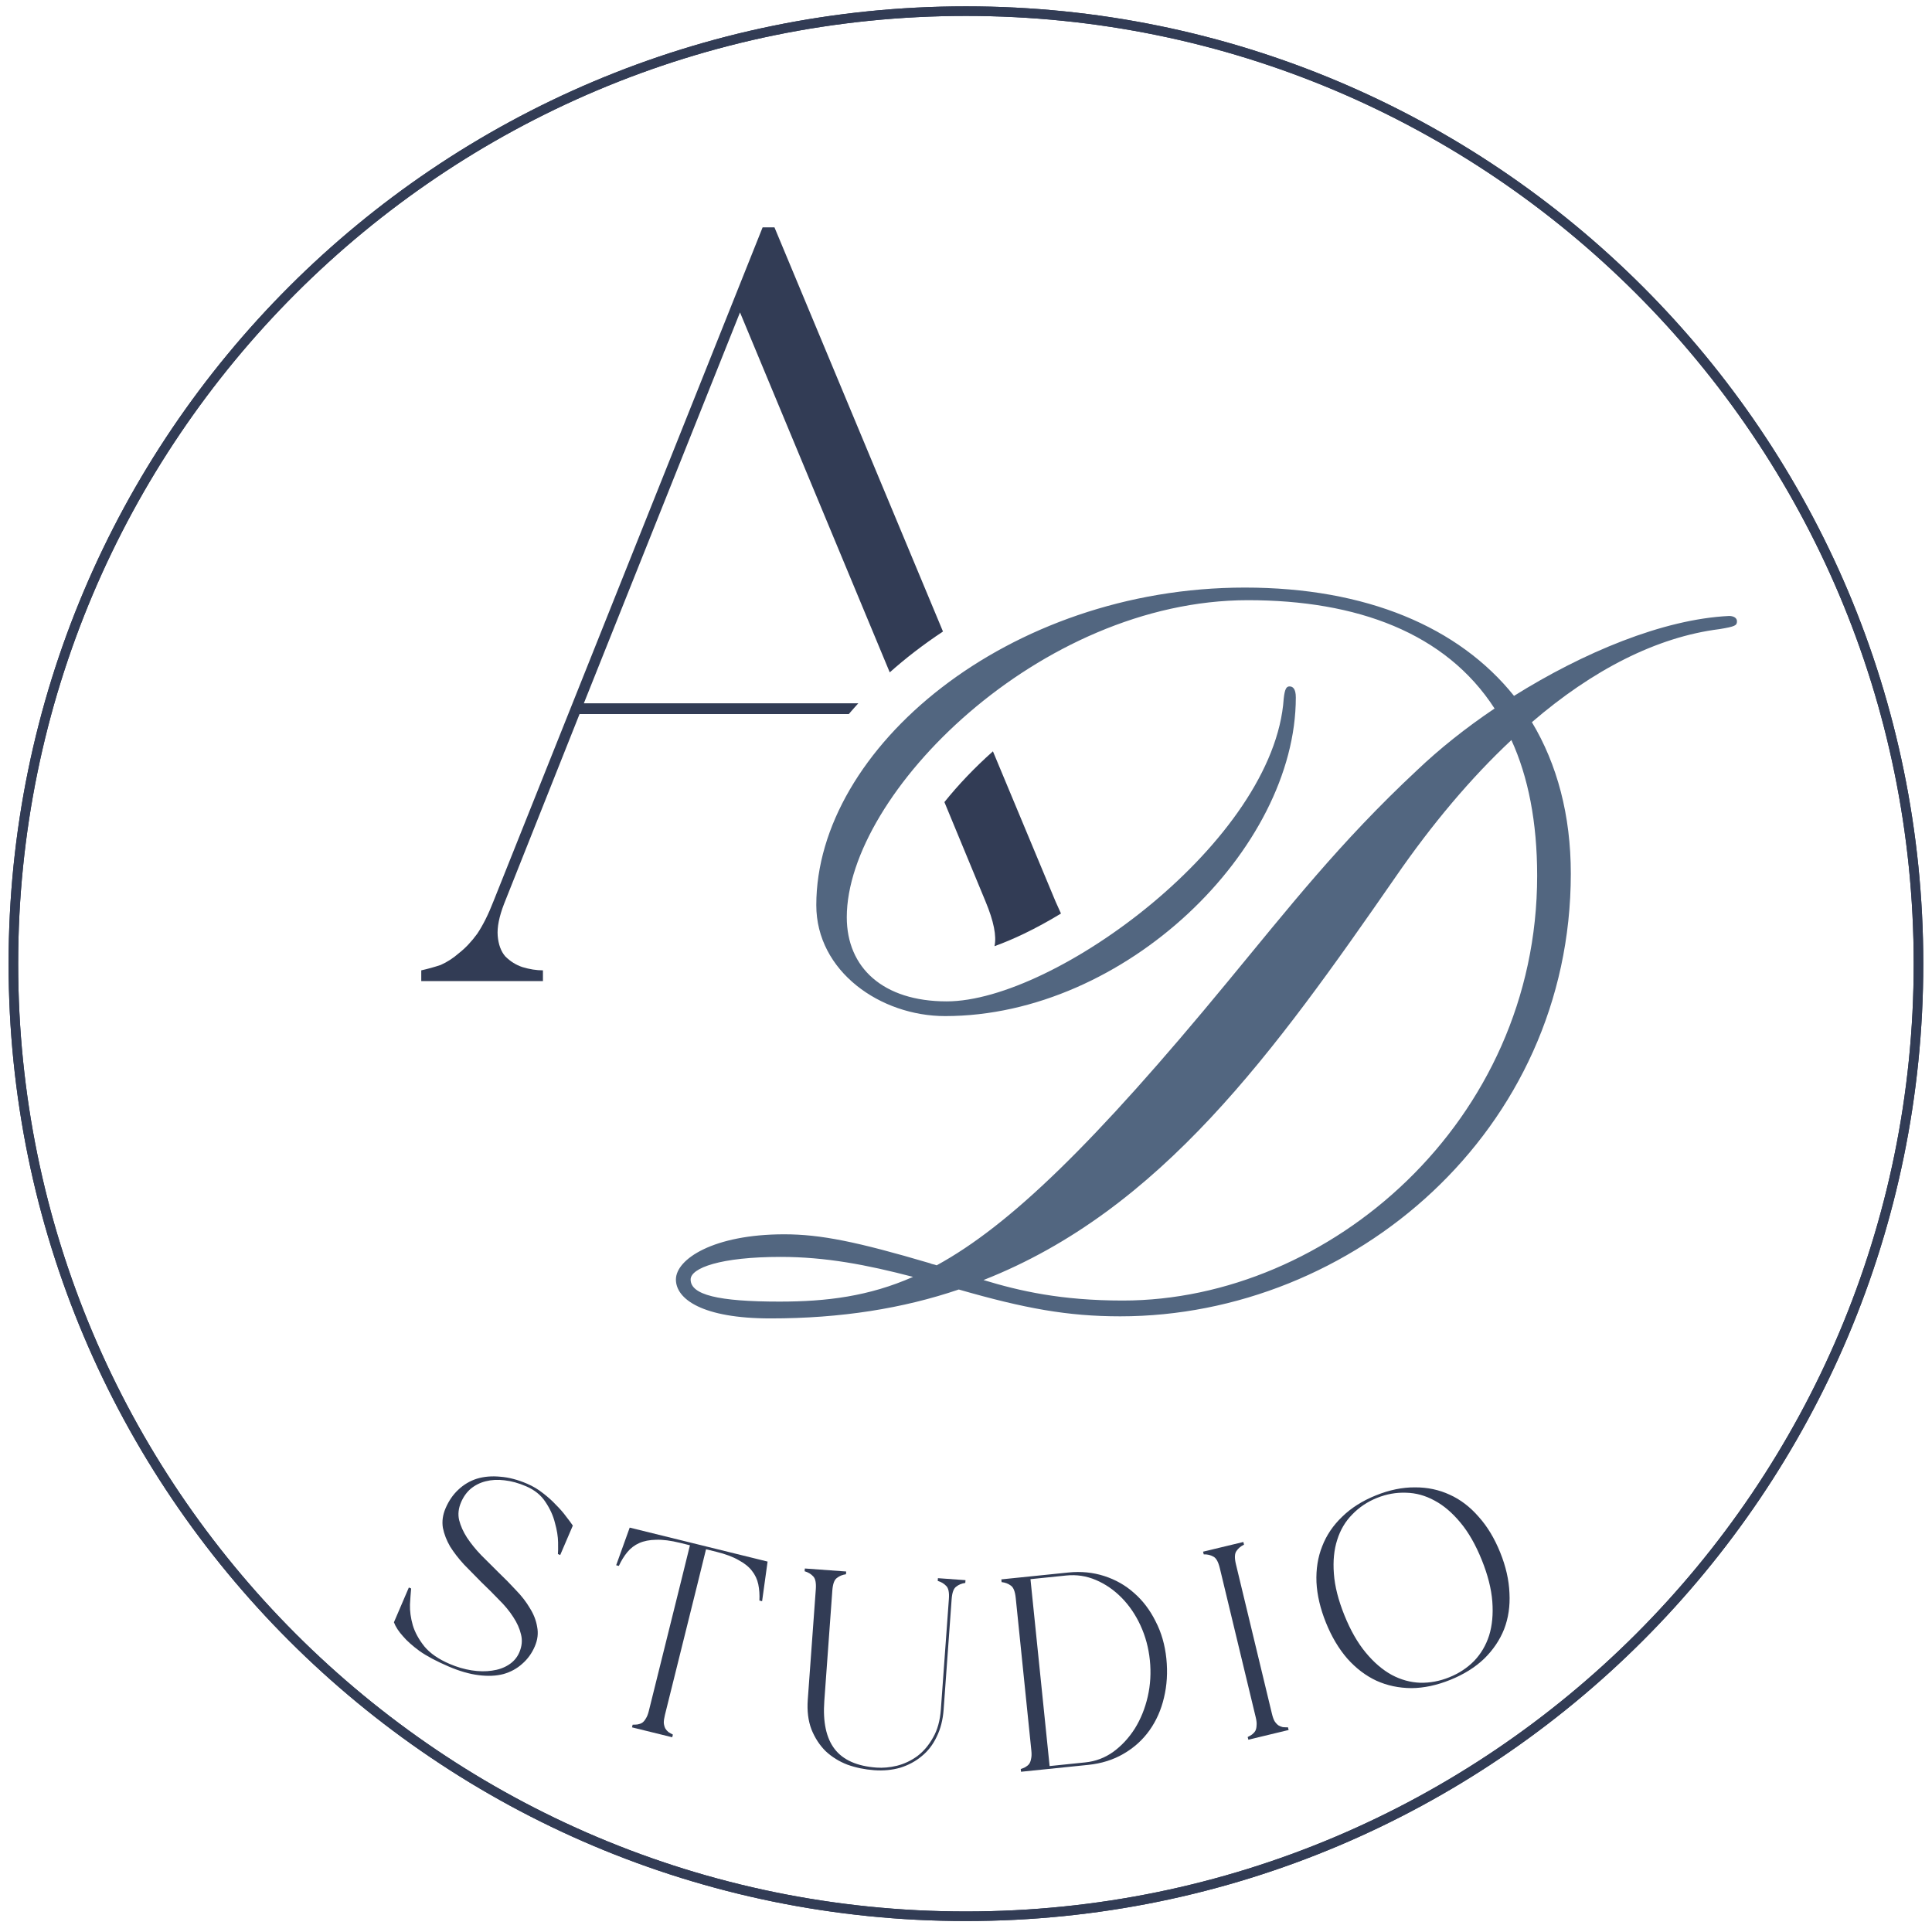
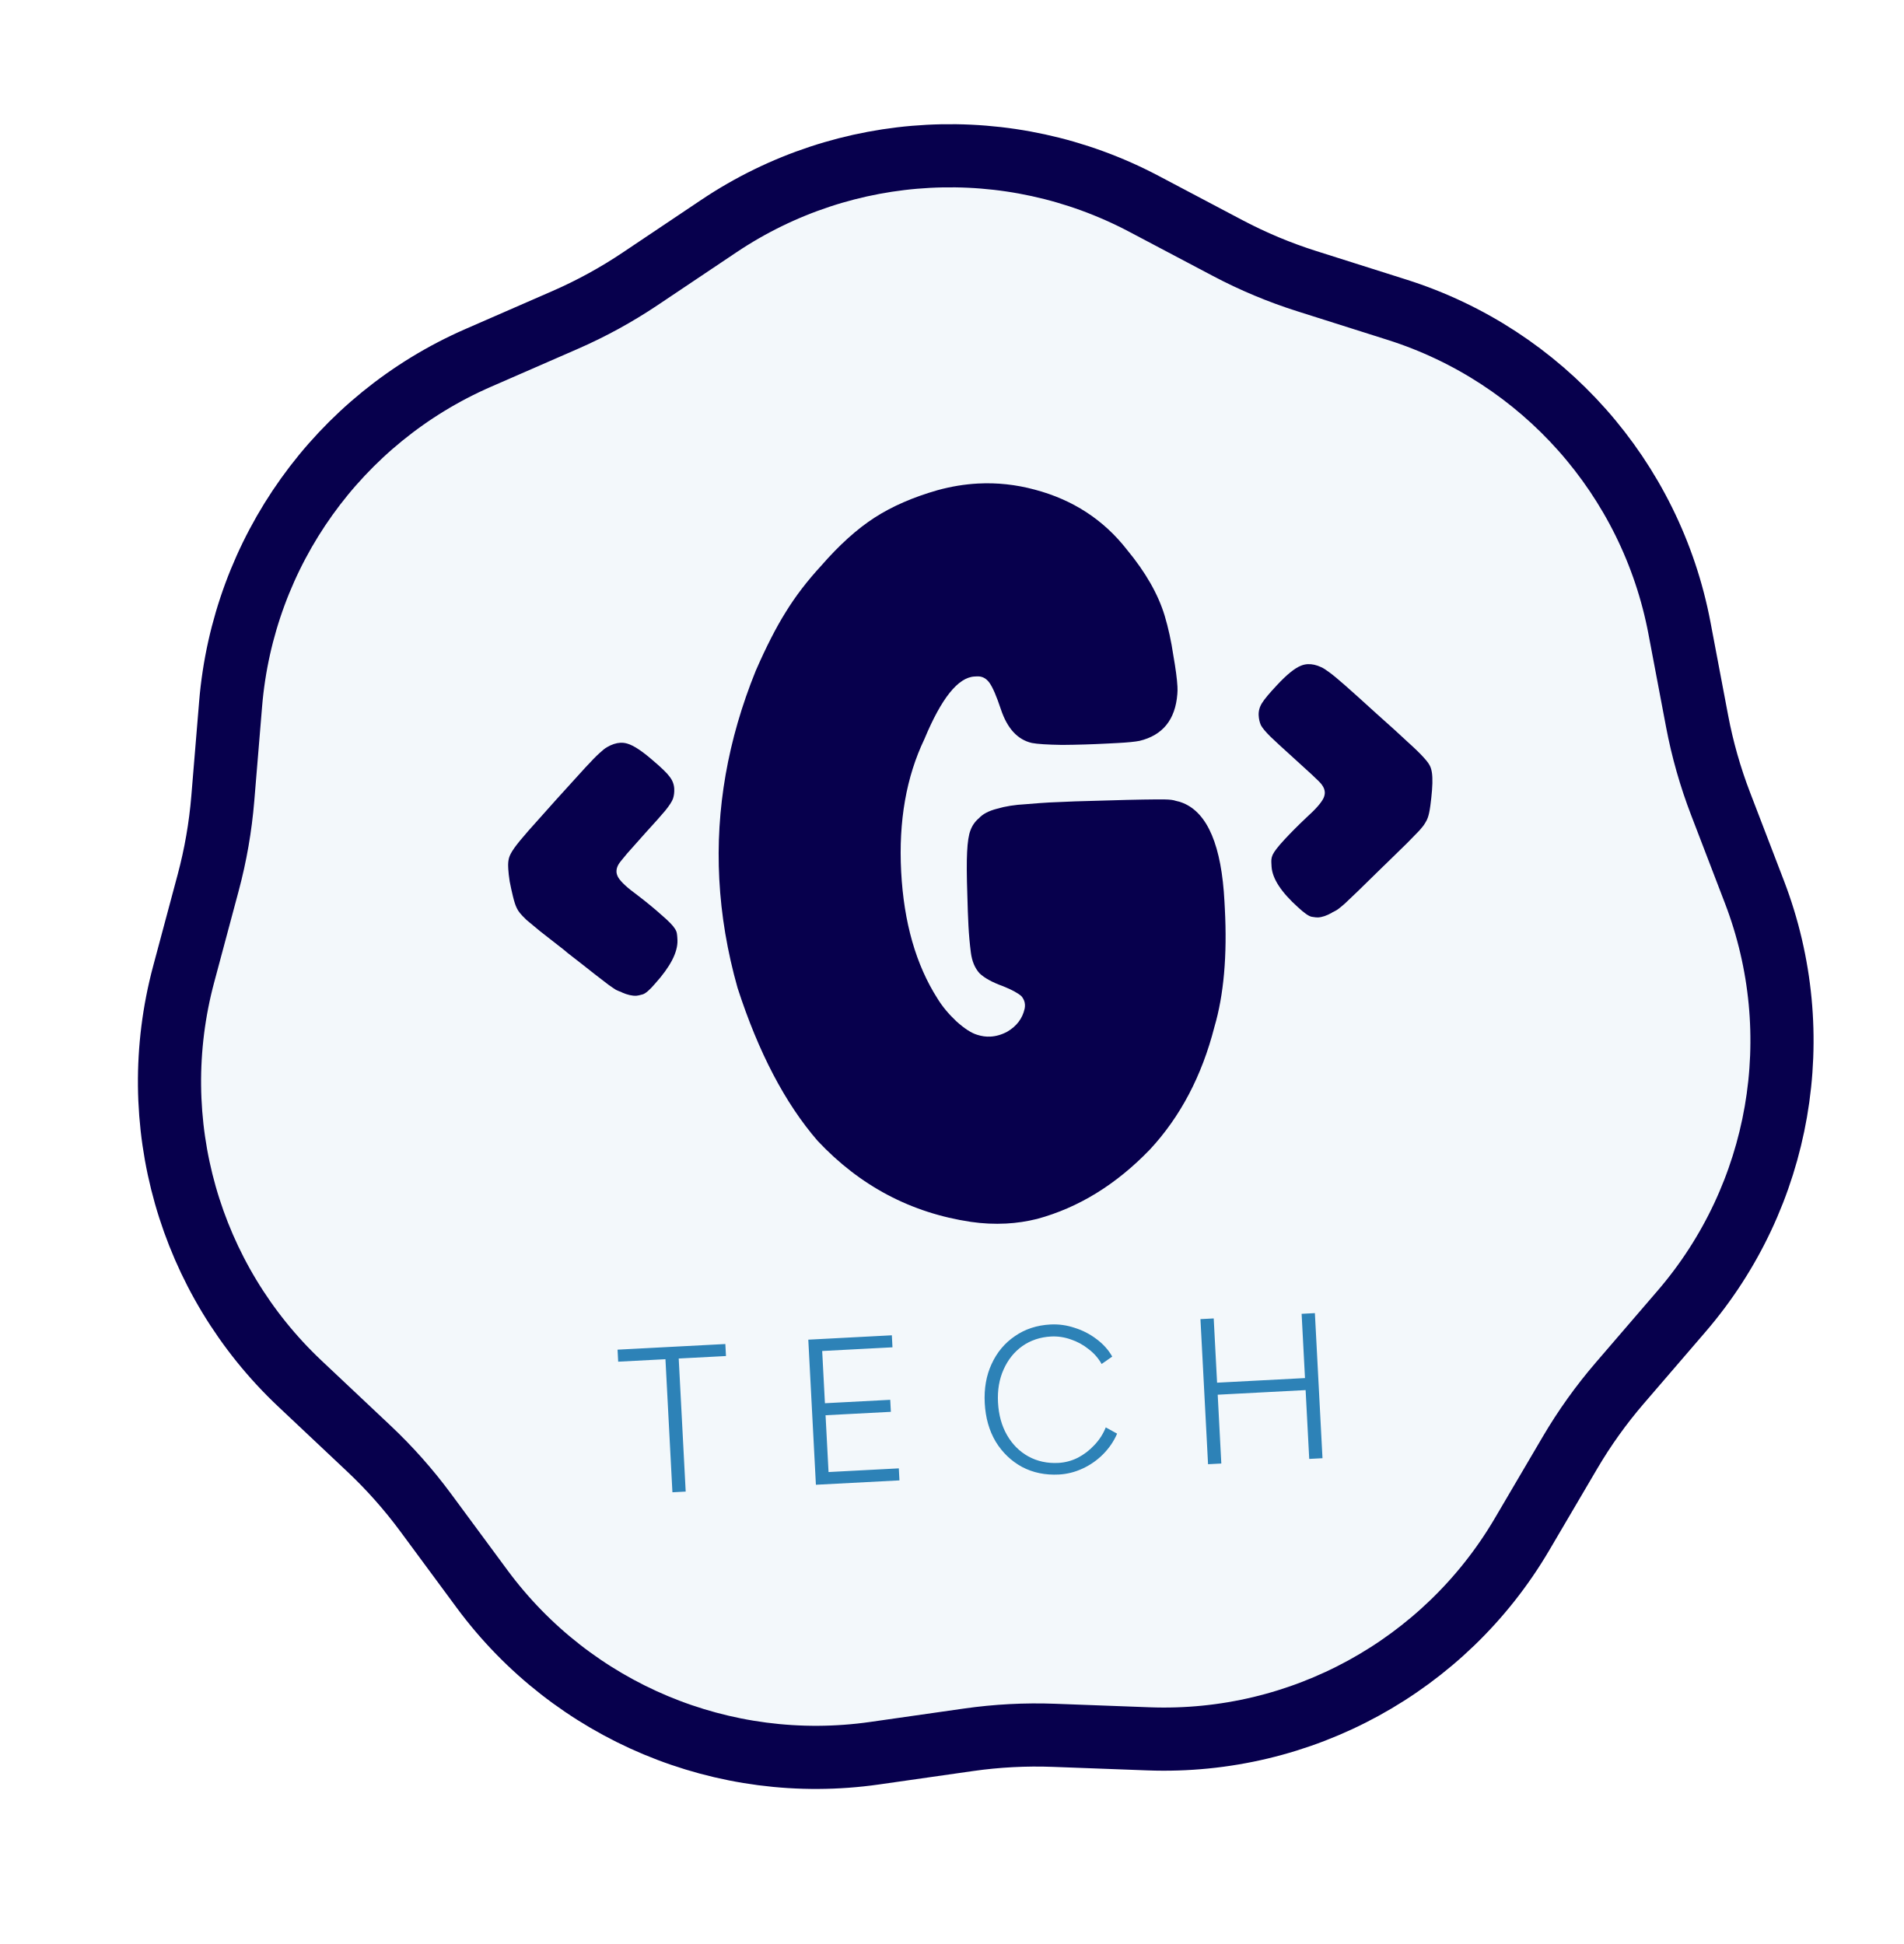
- <svg xmlns="http://www.w3.org/2000/svg" width="119" height="119" viewBox="0 0 119 119" fill="none">
-   <path fill-rule="evenodd" clip-rule="evenodd" d="M25.947 59.768C26.345 59.68 26.743 59.569 27.141 59.437C27.539 59.26 27.915 59.016 28.269 58.707C28.667 58.397 29.042 57.999 29.396 57.513C29.75 56.982 30.082 56.319 30.391 55.523L46.973 14.003H47.702L58.082 38.898C57.47 39.303 56.879 39.726 56.31 40.164C55.791 40.565 55.288 40.982 54.803 41.414L45.58 19.243L35.962 43.319H52.867C52.667 43.538 52.471 43.759 52.281 43.982H35.697L31.054 55.656C30.745 56.452 30.612 57.115 30.656 57.646C30.701 58.176 30.855 58.596 31.121 58.906C31.43 59.215 31.784 59.437 32.182 59.569C32.624 59.702 33.044 59.768 33.442 59.768V60.431H25.947V59.768ZM61.159 46.278L65.014 55.523C65.13 55.786 65.243 56.035 65.35 56.269C64.586 56.734 63.826 57.148 63.088 57.504C62.436 57.818 61.822 58.075 61.255 58.28C61.393 57.657 61.209 56.738 60.702 55.523L58.17 49.404C59.025 48.34 60.028 47.283 61.159 46.278Z" fill="#323C55" />
-   <path d="M47.461 81.207C43.251 81.207 41.632 80.009 41.632 78.811C41.632 77.548 43.964 76.026 48.303 76.026C50.538 76.026 52.773 76.479 57.274 77.807C57.404 77.872 57.533 77.872 57.695 77.936C62.197 75.475 67.411 70.423 75.605 60.48C79.329 55.979 82.503 51.898 87.296 47.429C88.656 46.133 90.276 44.838 92.057 43.64C89.045 38.976 83.572 36.968 76.868 36.968C64.011 36.968 52.157 48.919 52.157 56.497C52.157 59.606 54.392 61.679 58.311 61.679C64.982 61.679 78.487 51.769 79.07 43.024C79.135 42.441 79.232 42.279 79.426 42.279C79.621 42.279 79.815 42.409 79.815 42.959C79.815 52.287 69.322 62.585 58.214 62.585C54.23 62.585 50.279 59.833 50.279 55.752C50.279 46.101 62.068 36.191 76.674 36.191C84.155 36.191 89.855 38.62 93.255 42.862C97.498 40.207 102.42 38.134 106.501 37.94C106.793 37.94 106.987 38.069 106.987 38.264C106.987 38.523 106.89 38.587 105.918 38.749C102.032 39.235 98.081 41.275 94.356 44.482C95.911 47.072 96.753 50.214 96.753 53.809C96.753 69.678 83.313 81.078 68.998 81.078C65.76 81.078 63.104 80.592 59.056 79.426C55.623 80.592 51.801 81.207 47.461 81.207ZM69.16 80.106C81.855 80.106 94.68 69.095 94.68 53.938C94.68 50.635 94.13 47.85 93.093 45.583C90.6 47.914 88.203 50.764 85.968 54.003C78.487 64.788 71.524 74.536 60.578 78.843C62.812 79.523 65.371 80.106 69.16 80.106ZM48.012 80.171C50.927 80.171 53.518 79.847 56.238 78.649C53.388 77.904 50.862 77.418 48.077 77.418C44.385 77.418 42.539 78.098 42.539 78.811C42.539 79.75 44.223 80.171 48.012 80.171Z" fill="#526680" />
-   <circle cx="59.496" cy="59.358" r="58.672" stroke="#323C55" stroke-width="0.59" />
-   <circle cx="59.496" cy="59.358" r="58.672" stroke="#323C55" stroke-width="0.59" />
-   <path d="M27.632 102.646C26.882 102.324 26.284 102.006 25.838 101.691C25.398 101.366 25.063 101.068 24.833 100.797C24.556 100.493 24.367 100.202 24.264 99.923L25.183 97.781L25.324 97.841C25.299 98.102 25.275 98.431 25.252 98.829C25.24 99.231 25.298 99.657 25.426 100.107C25.558 100.546 25.797 100.982 26.142 101.414C26.492 101.836 27.011 102.195 27.7 102.49C28.148 102.682 28.598 102.813 29.049 102.884C29.5 102.954 29.917 102.96 30.3 102.902C30.694 102.849 31.035 102.73 31.324 102.545C31.628 102.355 31.849 102.098 31.988 101.775C32.149 101.399 32.183 101.031 32.091 100.671C32.009 100.315 31.849 99.956 31.609 99.594C31.38 99.236 31.087 98.882 30.731 98.532C30.39 98.175 30.032 97.818 29.655 97.459C29.293 97.094 28.936 96.731 28.585 96.37C28.248 96.003 27.963 95.634 27.727 95.261C27.507 94.883 27.358 94.498 27.279 94.106C27.215 93.708 27.27 93.306 27.445 92.899C27.642 92.441 27.904 92.059 28.232 91.755C28.564 91.441 28.945 91.216 29.374 91.079C29.814 90.947 30.294 90.906 30.815 90.957C31.341 90.997 31.891 91.141 32.464 91.387C32.829 91.543 33.158 91.74 33.452 91.977C33.749 92.204 34.012 92.44 34.24 92.686C34.483 92.926 34.69 93.163 34.861 93.397C35.037 93.62 35.177 93.81 35.283 93.967L34.505 95.781L34.364 95.72C34.377 95.603 34.381 95.364 34.375 95.003C34.37 94.642 34.306 94.245 34.184 93.81C34.077 93.369 33.884 92.94 33.605 92.525C33.332 92.098 32.929 91.771 32.397 91.543C31.938 91.346 31.497 91.225 31.072 91.178C30.663 91.126 30.277 91.146 29.917 91.238C29.571 91.324 29.265 91.477 28.998 91.696C28.747 91.909 28.547 92.187 28.399 92.531C28.238 92.906 28.198 93.272 28.28 93.628C28.372 93.989 28.533 94.348 28.762 94.705C29.002 95.067 29.292 95.427 29.633 95.783C29.989 96.133 30.348 96.491 30.71 96.856C31.087 97.215 31.443 97.578 31.78 97.945C32.131 98.305 32.417 98.675 32.637 99.053C32.872 99.426 33.022 99.811 33.086 100.209C33.164 100.601 33.117 101 32.942 101.406C32.759 101.834 32.5 102.192 32.166 102.481C31.843 102.774 31.456 102.985 31.006 103.113C30.561 103.23 30.051 103.252 29.478 103.179C28.915 103.11 28.3 102.933 27.632 102.646Z" fill="#323C55" />
-   <path d="M38.786 94.092L47.279 96.184L46.941 98.625L46.775 98.584C46.793 98.226 46.77 97.894 46.706 97.585C46.642 97.278 46.511 97 46.315 96.753C46.13 96.509 45.857 96.29 45.496 96.096C45.148 95.893 44.688 95.721 44.115 95.58L43.487 95.425L42.942 97.639L40.955 105.633C40.906 105.831 40.883 105.995 40.886 106.124C40.9 106.256 40.931 106.369 40.978 106.462C41.028 106.544 41.092 106.619 41.169 106.684C41.26 106.742 41.352 106.794 41.446 106.84L41.405 107.005L38.927 106.395L38.967 106.23C39.072 106.232 39.172 106.227 39.269 106.216C39.379 106.196 39.475 106.162 39.557 106.112C39.642 106.051 39.716 105.964 39.779 105.851C39.853 105.741 39.914 105.587 39.963 105.388L41.95 97.395L42.496 95.181L41.885 95.03C41.312 94.889 40.819 94.826 40.407 94.841C40.008 94.848 39.664 94.915 39.375 95.043C39.087 95.171 38.843 95.356 38.643 95.599C38.443 95.841 38.267 96.125 38.117 96.451L37.952 96.41L38.786 94.092Z" fill="#323C55" />
-   <path d="M49.561 96.78L49.574 96.61L52.12 96.795L52.107 96.965C51.889 96.995 51.701 97.072 51.544 97.197C51.388 97.311 51.296 97.566 51.267 97.962L50.773 104.768C50.678 106.069 50.891 107.057 51.411 107.732C51.93 108.406 52.79 108.787 53.989 108.874C54.385 108.903 54.803 108.865 55.243 108.761C55.695 108.646 56.113 108.449 56.498 108.169C56.883 107.879 57.206 107.498 57.468 107.028C57.741 106.559 57.902 105.979 57.952 105.289L58.446 98.483C58.475 98.087 58.421 97.821 58.282 97.686C58.145 97.54 57.971 97.436 57.759 97.375L57.771 97.206L59.469 97.329L59.456 97.499C59.238 97.528 59.05 97.606 58.894 97.731C58.737 97.844 58.645 98.099 58.616 98.495L58.122 105.301C58.076 105.935 57.933 106.493 57.693 106.976C57.465 107.46 57.157 107.859 56.77 108.172C56.395 108.486 55.957 108.722 55.456 108.879C54.957 109.024 54.418 109.076 53.841 109.034C53.264 108.992 52.715 108.879 52.194 108.693C51.685 108.497 51.239 108.22 50.855 107.862C50.484 107.494 50.192 107.046 49.98 106.519C49.78 105.992 49.704 105.384 49.754 104.694L50.249 97.888C50.277 97.492 50.223 97.226 50.085 97.091C49.947 96.945 49.773 96.841 49.561 96.78Z" fill="#323C55" />
-   <path d="M61.676 97.28L65.807 96.857C66.586 96.777 67.323 96.85 68.019 97.075C68.715 97.3 69.326 97.648 69.853 98.119C70.392 98.588 70.834 99.171 71.178 99.865C71.533 100.547 71.754 101.312 71.841 102.158C71.927 103.004 71.879 103.808 71.694 104.568C71.52 105.316 71.223 105.985 70.805 106.575C70.386 107.165 69.854 107.647 69.208 108.021C68.573 108.394 67.844 108.623 67.02 108.707L62.889 109.13L62.872 108.961C62.971 108.928 63.064 108.89 63.151 108.847C63.248 108.791 63.327 108.726 63.388 108.651C63.447 108.565 63.488 108.459 63.509 108.331C63.541 108.202 63.547 108.036 63.526 107.833L62.563 98.421C62.522 98.026 62.422 97.773 62.263 97.664C62.102 97.544 61.913 97.472 61.694 97.449L61.676 97.28ZM66.85 108.553C67.482 108.489 68.059 108.27 68.579 107.897C69.099 107.514 69.54 107.035 69.903 106.462C70.266 105.877 70.529 105.223 70.695 104.499C70.86 103.775 70.904 103.029 70.825 102.262C70.746 101.494 70.553 100.779 70.246 100.115C69.939 99.45 69.549 98.88 69.079 98.404C68.608 97.927 68.08 97.565 67.496 97.317C66.912 97.069 66.304 96.977 65.672 97.042L63.471 97.267L64.65 108.779L66.85 108.553Z" fill="#323C55" />
-   <path d="M76.85 106.99C76.944 106.944 77.031 106.894 77.112 106.84C77.2 106.772 77.27 106.697 77.32 106.614C77.368 106.521 77.393 106.41 77.397 106.281C77.412 106.149 77.396 105.984 77.348 105.785L75.133 96.586C75.04 96.2 74.908 95.964 74.735 95.877C74.56 95.779 74.362 95.733 74.142 95.74L74.102 95.574L76.584 94.977L76.624 95.142C76.425 95.237 76.269 95.368 76.158 95.534C76.044 95.69 76.033 95.961 76.126 96.347L78.341 105.546C78.388 105.745 78.443 105.901 78.506 106.014C78.579 106.125 78.658 106.211 78.743 106.272C78.825 106.322 78.915 106.359 79.014 106.382C79.122 106.391 79.228 106.394 79.332 106.393L79.372 106.558L76.89 107.156L76.85 106.99Z" fill="#323C55" />
-   <path d="M84.808 92.265C84.219 92.503 83.713 92.842 83.291 93.282C82.865 93.711 82.556 94.233 82.364 94.849C82.168 95.454 82.1 96.149 82.16 96.932C82.215 97.705 82.432 98.56 82.81 99.496C83.184 100.422 83.621 101.187 84.123 101.792C84.624 102.397 85.158 102.855 85.723 103.164C86.285 103.464 86.87 103.625 87.479 103.648C88.083 103.661 88.68 103.548 89.269 103.31C89.858 103.073 90.366 102.739 90.792 102.31C91.214 101.87 91.523 101.348 91.719 100.743C91.911 100.127 91.977 99.427 91.918 98.644C91.858 97.86 91.641 97.005 91.267 96.08C90.889 95.144 90.451 94.378 89.954 93.784C89.453 93.179 88.922 92.726 88.36 92.427C87.795 92.117 87.21 91.956 86.605 91.943C85.996 91.92 85.397 92.027 84.808 92.265ZM84.744 92.108C85.575 91.772 86.377 91.607 87.15 91.613C87.919 91.608 88.635 91.759 89.298 92.067C89.956 92.364 90.548 92.816 91.075 93.423C91.608 94.015 92.051 94.748 92.403 95.621C92.752 96.483 92.942 97.318 92.974 98.125C93.017 98.927 92.907 99.669 92.644 100.351C92.376 101.022 91.966 101.628 91.414 102.169C90.858 102.699 90.164 103.133 89.333 103.468C88.502 103.804 87.702 103.974 86.933 103.979C86.16 103.973 85.444 103.822 84.786 103.525C84.123 103.217 83.523 102.762 82.986 102.159C82.46 101.552 82.022 100.817 81.674 99.955C81.321 99.082 81.126 98.249 81.087 97.457C81.055 96.65 81.172 95.912 81.44 95.241C81.703 94.559 82.113 93.954 82.669 93.423C83.221 92.882 83.913 92.443 84.744 92.108Z" fill="#323C55" />
+ <svg xmlns="http://www.w3.org/2000/svg" width="422" height="431" viewBox="0 0 422 431" fill="none">
+   <path d="M159.343 50.124C187.449 31.276 223.635 29.38 253.557 45.187L272.139 55.002C277.739 57.961 283.593 60.412 289.632 62.325L309.664 68.673C341.925 78.896 365.968 106.004 372.266 139.254L376.176 159.901C377.355 166.125 379.09 172.231 381.359 178.144L388.885 197.764C401.007 229.36 394.804 265.06 372.735 290.715L359.03 306.645C354.899 311.447 351.208 316.61 347.999 322.071L337.353 340.188C320.208 369.365 288.429 386.774 254.61 385.515L233.611 384.733C227.281 384.498 220.943 384.83 214.672 385.726L193.87 388.698C160.368 393.485 126.944 379.494 106.843 352.269L94.362 335.363C90.6 330.268 86.388 325.519 81.778 321.175L66.483 306.765C41.853 283.557 31.952 248.701 40.705 216.011L46.14 195.712C47.779 189.594 48.865 183.34 49.386 177.028L51.117 156.085C53.905 122.359 74.984 92.886 105.999 79.347L125.258 70.94C131.063 68.406 136.63 65.356 141.89 61.828L159.343 50.124Z" fill="#F3F8FB" stroke="#07004D" stroke-width="14" />
+   <path d="M137.886 220.048C137.85 220.05 137.83 220.033 137.828 219.996C137.38 219.836 136.948 219.657 136.534 219.458C136.154 219.221 135.602 218.847 134.878 218.334C134.152 217.785 133.081 216.96 131.665 215.859C130.286 214.757 128.353 213.243 125.866 211.318C125.596 211.075 125.308 210.833 125.002 210.592C122.819 208.871 121.059 207.495 119.72 206.464C118.416 205.395 117.418 204.566 116.726 203.978C116.07 203.352 115.584 202.845 115.27 202.458C114.956 202.07 114.716 201.697 114.551 201.339C114.264 200.767 113.98 199.901 113.699 198.741C113.418 197.581 113.176 196.474 112.974 195.42C112.807 194.328 112.705 193.434 112.668 192.738L112.643 192.244C112.604 191.512 112.661 190.848 112.813 190.253C112.966 189.657 113.367 188.902 114.016 187.987C114.666 187.072 115.718 185.787 117.173 184.133C118.663 182.439 120.708 180.148 123.31 177.259C126.12 174.138 128.254 171.787 129.713 170.206C131.172 168.624 132.235 167.541 132.901 166.955C133.566 166.333 134.112 165.9 134.54 165.658C135.573 165.053 136.565 164.726 137.517 164.676C138.03 164.649 138.547 164.714 139.069 164.87C140.448 165.275 142.331 166.516 144.715 168.593C146.597 170.183 147.835 171.385 148.428 172.198C149.058 173.009 149.398 173.891 149.448 174.843C149.49 175.648 149.4 176.387 149.178 177.059C148.955 177.695 148.378 178.588 147.447 179.738C146.514 180.851 145.058 182.488 143.079 184.647C141.518 186.381 140.166 187.901 139.023 189.209C137.917 190.515 137.28 191.32 137.112 191.622C136.775 192.19 136.621 192.749 136.65 193.298C136.671 193.701 136.803 194.116 137.045 194.544C137.648 195.54 139.056 196.843 141.27 198.452C143.296 199.998 145.08 201.464 146.621 202.852C148.197 204.201 149.186 205.214 149.588 205.89C149.827 206.245 149.973 206.586 150.027 206.913C150.079 207.204 150.115 207.533 150.134 207.899L150.166 208.503C150.23 211.142 148.581 214.33 145.216 218.067C144.005 219.489 143.075 220.29 142.423 220.471C141.772 220.652 141.318 220.749 141.062 220.763C140.147 220.811 139.088 220.573 137.886 220.048Z" fill="#07004D" />
+   <path d="M295.217 202.363C294.076 203.01 293.048 203.357 292.133 203.405C291.877 203.419 291.415 203.37 290.749 203.258C290.119 203.144 289.109 202.444 287.72 201.159C283.983 197.794 282.027 194.795 281.853 192.161L281.807 191.282C281.793 191.026 281.798 190.769 281.821 190.511C281.843 190.216 281.935 189.881 282.099 189.505C282.429 188.79 283.288 187.681 284.678 186.176C286.102 184.633 287.741 182.988 289.595 181.239C291.628 179.407 292.892 177.964 293.387 176.91C293.584 176.459 293.672 176.033 293.65 175.63C293.622 175.081 293.41 174.541 293.015 174.011C292.853 173.726 292.136 172.993 290.862 171.812C289.589 170.63 288.086 169.259 286.352 167.698C284.195 165.756 282.594 164.279 281.55 163.27C280.504 162.223 279.818 161.396 279.493 160.79C279.202 160.144 279.036 159.419 278.993 158.613C278.943 157.661 279.189 156.749 279.731 155.877C280.272 155.004 281.378 153.68 283.047 151.904C285.201 149.588 286.961 148.156 288.328 147.607C288.83 147.397 289.338 147.279 289.851 147.252C290.802 147.202 291.805 147.425 292.859 147.92C293.31 148.117 293.898 148.49 294.625 149.039C295.349 149.552 296.519 150.518 298.135 151.939C299.751 153.359 302.102 155.475 305.185 158.287C308.112 160.886 310.385 162.951 312.007 164.482C313.664 165.973 314.863 167.14 315.605 167.982C316.383 168.822 316.879 169.53 317.093 170.107C317.306 170.683 317.432 171.337 317.471 172.069L317.491 172.453C317.527 173.149 317.502 174.068 317.415 175.21C317.326 176.316 317.203 177.461 317.044 178.644C316.886 179.827 316.694 180.718 316.469 181.317C316.341 181.691 316.142 182.086 315.87 182.504C315.635 182.921 315.205 183.475 314.581 184.169C313.955 184.826 313.049 185.754 311.864 186.954C310.677 188.118 309.088 189.669 307.097 191.609C306.818 191.88 306.555 192.133 306.311 192.366C304.077 194.575 302.314 196.301 301.021 197.544C299.728 198.786 298.749 199.718 298.084 200.34C297.417 200.926 296.889 201.357 296.5 201.635C296.145 201.874 295.735 202.097 295.269 202.305C295.271 202.342 295.253 202.361 295.217 202.363Z" fill="#07004D" />
+   <path d="M215.202 270.898C201.929 268.916 190.603 262.924 181.225 252.925C174.018 244.598 168.106 233.301 163.489 219.034C161.207 210.969 159.855 202.93 159.435 194.917C158.623 179.409 161.313 164.015 167.506 148.736C169.831 143.406 172.058 139.048 174.187 135.663C176.312 132.203 178.923 128.793 182.021 125.431C186.021 120.832 189.964 117.277 193.85 114.767C197.736 112.257 202.392 110.227 207.816 108.678C210.824 107.851 213.811 107.359 216.779 107.204C221.008 106.982 225.199 107.432 229.35 108.554C237.8 110.789 244.617 115.231 249.802 121.879C253.932 126.871 256.718 131.747 258.158 136.508C258.969 139.218 259.605 142.124 260.065 145.224C260.596 148.247 260.904 150.575 260.989 152.207C261.02 152.801 261.012 153.359 260.965 153.882C260.519 159.56 257.724 163.018 252.581 164.255C251.55 164.457 249.958 164.615 247.807 164.728L245.469 164.85C242.13 165.025 238.787 165.126 235.441 165.153C232.164 165.101 229.925 164.958 228.722 164.724C225.559 163.997 223.271 161.512 221.858 157.271C220.887 154.346 220.04 152.381 219.317 151.378C218.595 150.374 217.677 149.901 216.565 149.959L216.008 149.989C212.372 150.179 208.671 154.8 204.904 163.851C200.88 172.247 199.162 182.046 199.749 193.25C200.34 204.529 203.027 213.911 207.809 221.399C208.867 223.129 210.257 224.805 211.978 226.426C213.774 228.043 215.315 229.041 216.599 229.42C217.584 229.74 218.558 229.875 219.522 229.825C220.784 229.759 222.03 229.396 223.26 228.736C225.353 227.51 226.641 225.806 227.121 223.623C227.18 223.322 227.202 223.024 227.186 222.727C227.151 222.059 226.895 221.44 226.419 220.87C225.638 220.167 224.26 219.421 222.284 218.631C219.933 217.787 218.209 216.836 217.112 215.777C216.085 214.641 215.447 213.112 215.198 211.19C214.944 209.195 214.767 207.232 214.666 205.303C214.561 203.3 214.478 200.998 214.416 198.397C214.272 194.238 214.255 191.076 214.365 188.913C214.471 186.675 214.721 185.063 215.116 184.075C215.507 183.013 216.13 182.124 216.985 181.41C217.829 180.473 219.168 179.77 221.004 179.302C222.836 178.76 224.939 178.426 227.313 178.302C229.684 178.103 231.425 177.975 232.538 177.916C235.951 177.737 240.185 177.59 245.238 177.474C248.655 177.369 251.367 177.301 253.374 177.271C255.456 177.236 257.055 177.227 258.172 177.242C259.289 177.258 260.113 177.364 260.644 177.559C261.245 177.677 261.774 177.835 262.231 178.034C267.706 180.277 270.766 187.557 271.411 199.874L271.493 201.432C272.037 211.82 271.268 220.565 269.185 227.669C266.406 238.528 261.636 247.595 254.874 254.869C247.394 262.627 239.069 267.75 229.899 270.24C227.622 270.806 225.334 271.149 223.034 271.269C220.437 271.405 217.826 271.282 215.202 270.898Z" fill="#07004D" />
+   <path d="M149.047 330.85L147.501 301.347L137.024 301.896L136.884 299.231L160.78 297.979L160.92 300.644L150.442 301.193L151.989 330.696L149.047 330.85ZM180.85 329.183L179.164 297.015L197.683 296.045L197.823 298.71L182.244 299.526L182.851 311.107L197.327 310.348L197.467 313.014L182.991 313.772L183.651 326.364L199.229 325.547L199.369 328.213L180.85 329.183ZM234.726 326.913C231.693 327.071 228.96 326.508 226.528 325.223C224.124 323.905 222.183 322.04 220.705 319.629C219.256 317.186 218.446 314.341 218.276 311.094C218.106 307.846 218.614 304.947 219.802 302.397C220.987 299.815 222.707 297.759 224.962 296.228C227.215 294.666 229.842 293.806 232.845 293.649C234.652 293.554 236.432 293.799 238.183 294.383C239.963 294.935 241.588 295.771 243.06 296.892C244.531 297.982 245.689 299.273 246.535 300.765L244.179 302.409C243.466 301.126 242.503 300.024 241.287 299.105C240.1 298.153 238.788 297.439 237.35 296.961C235.91 296.453 234.455 296.237 232.984 296.314C230.564 296.441 228.436 297.152 226.599 298.446C224.793 299.739 223.409 301.47 222.447 303.64C221.484 305.78 221.074 308.213 221.217 310.939C221.362 313.697 222.025 316.104 223.208 318.162C224.391 320.22 225.964 321.796 227.926 322.891C229.919 323.985 232.141 324.468 234.591 324.339C236.093 324.26 237.532 323.878 238.909 323.191C240.284 322.474 241.51 321.534 242.586 320.372C243.692 319.208 244.53 317.905 245.1 316.462L247.615 317.85C246.903 319.516 245.877 321.029 244.535 322.39C243.222 323.718 241.711 324.78 240.002 325.576C238.292 326.372 236.534 326.818 234.726 326.913ZM290.199 323.452L288.513 291.284L291.454 291.13L293.14 323.298L290.199 323.452ZM267.773 324.628L266.087 292.46L269.028 292.306L270.714 324.474L267.773 324.628ZM269.914 309.217L269.775 306.551L289.259 305.53L289.399 308.196L269.914 309.217Z" fill="#2D82B7" />
</svg>
